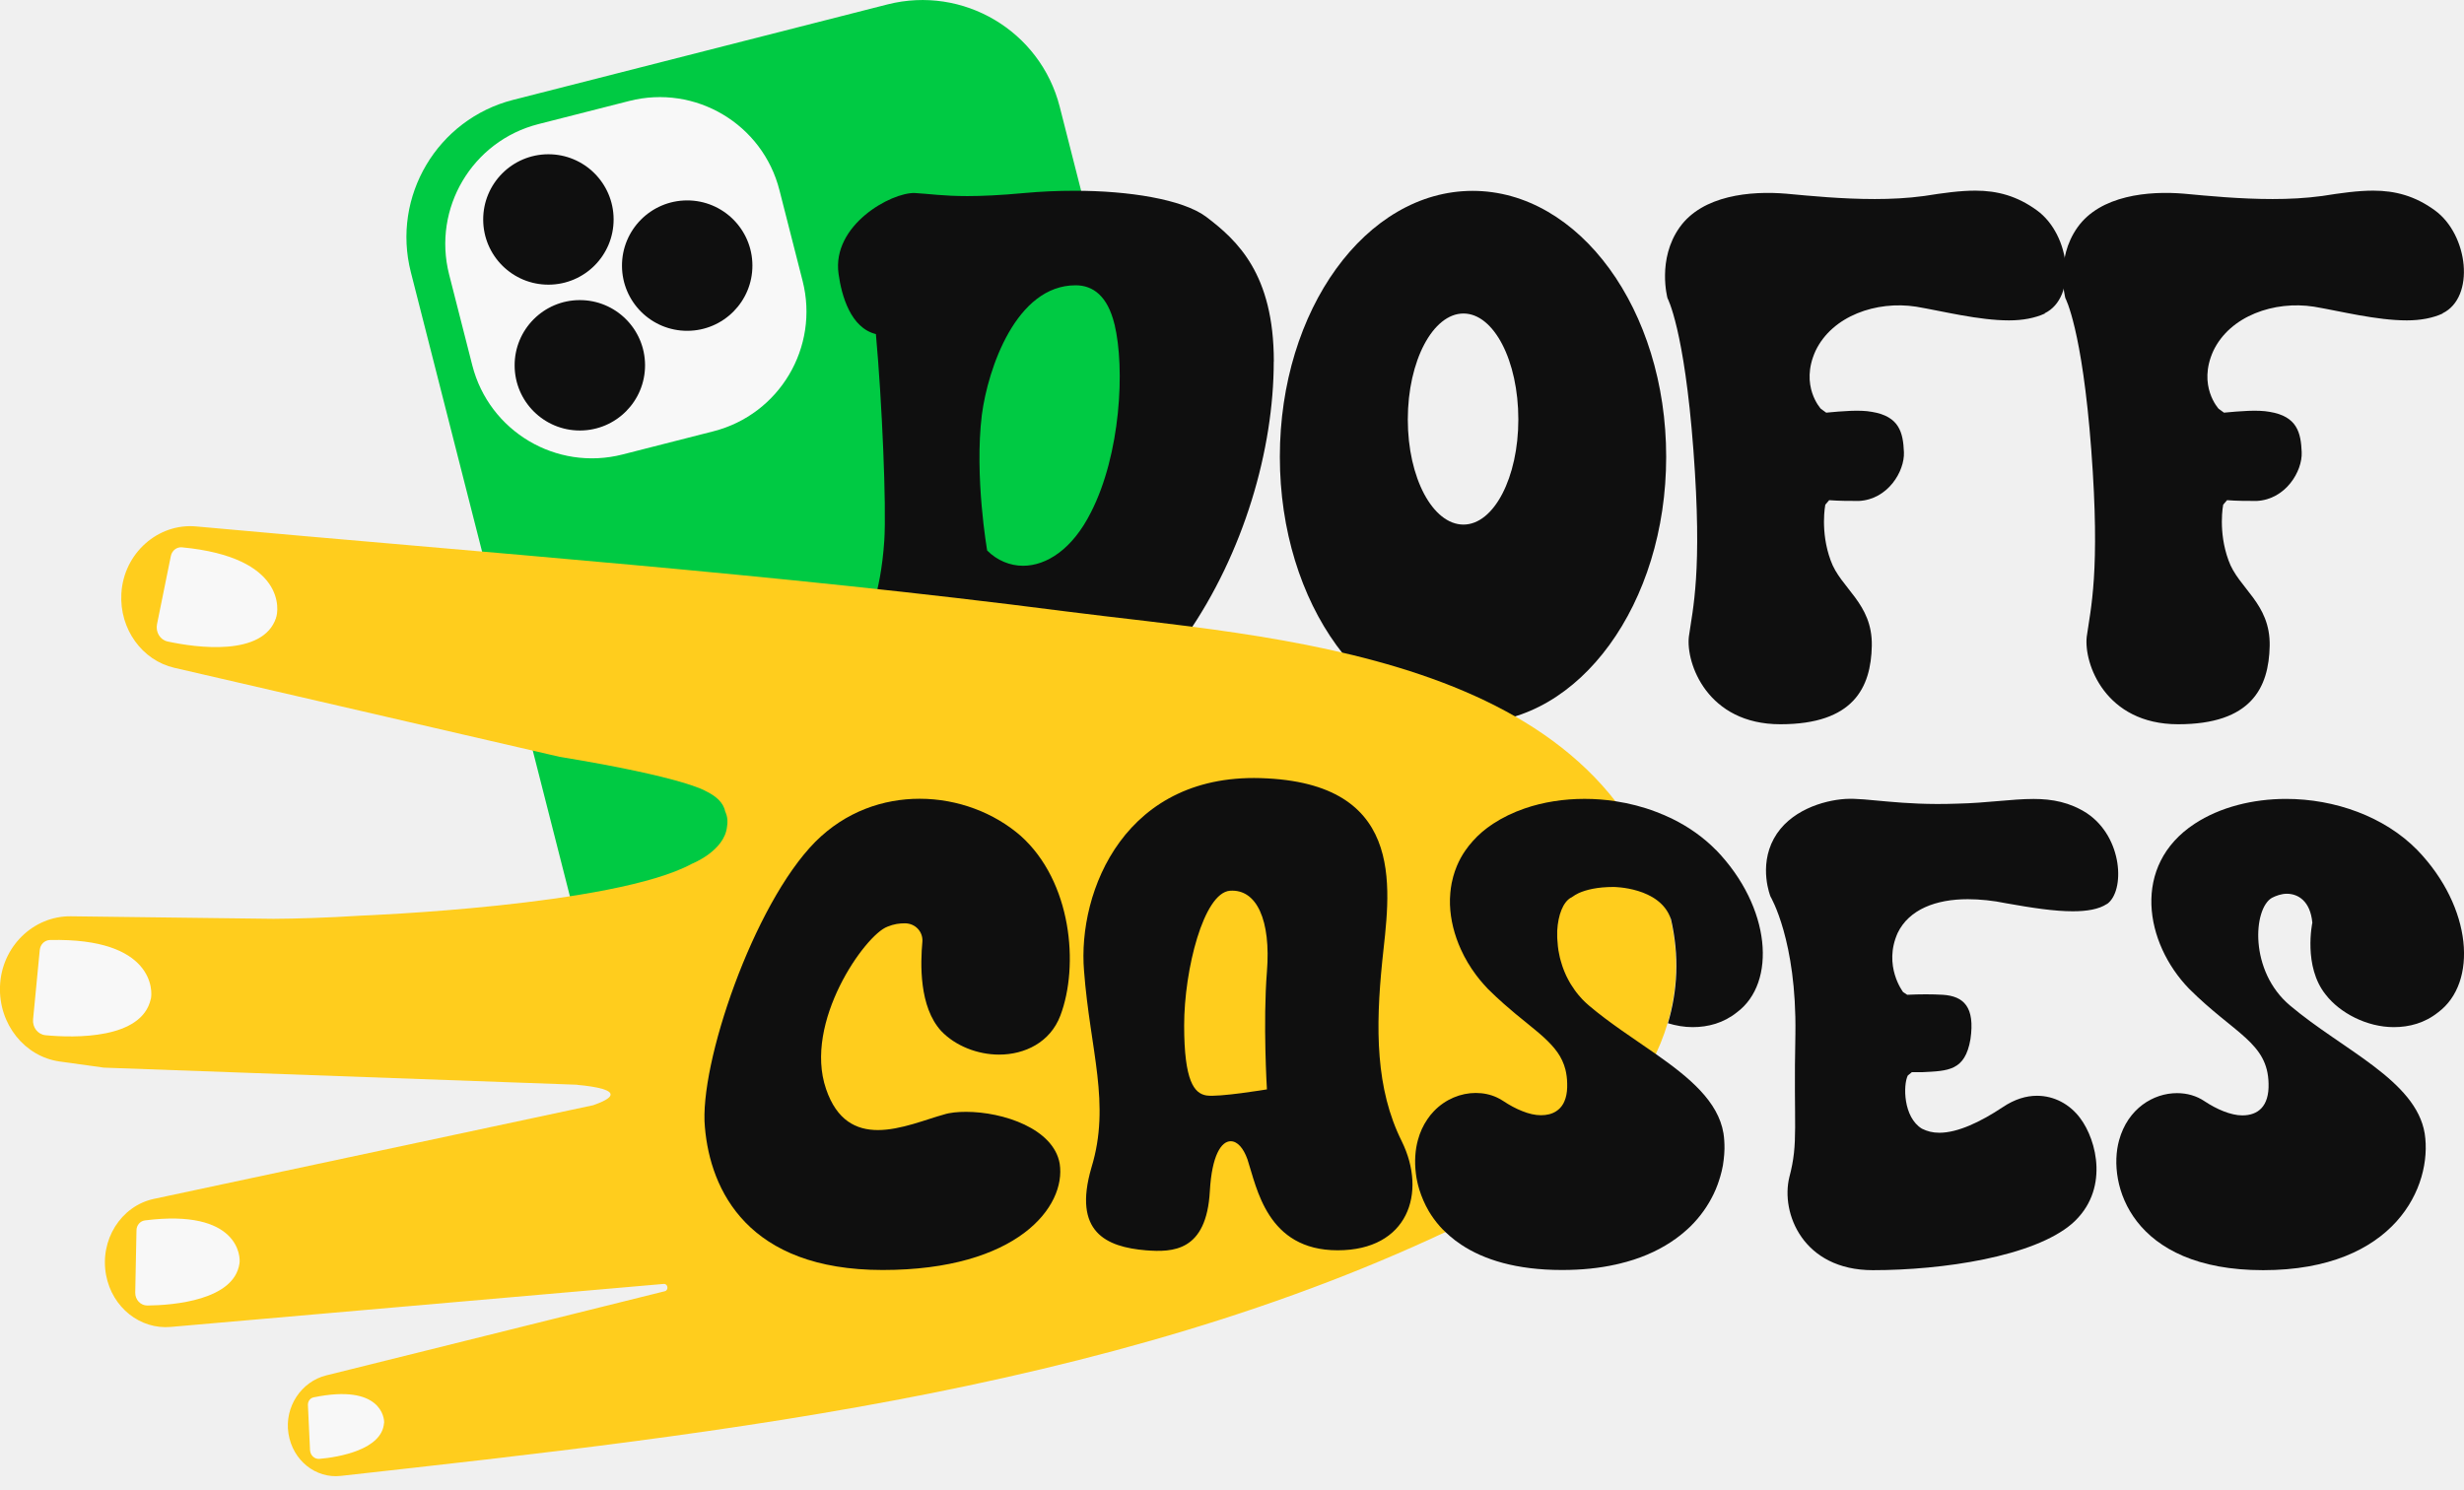
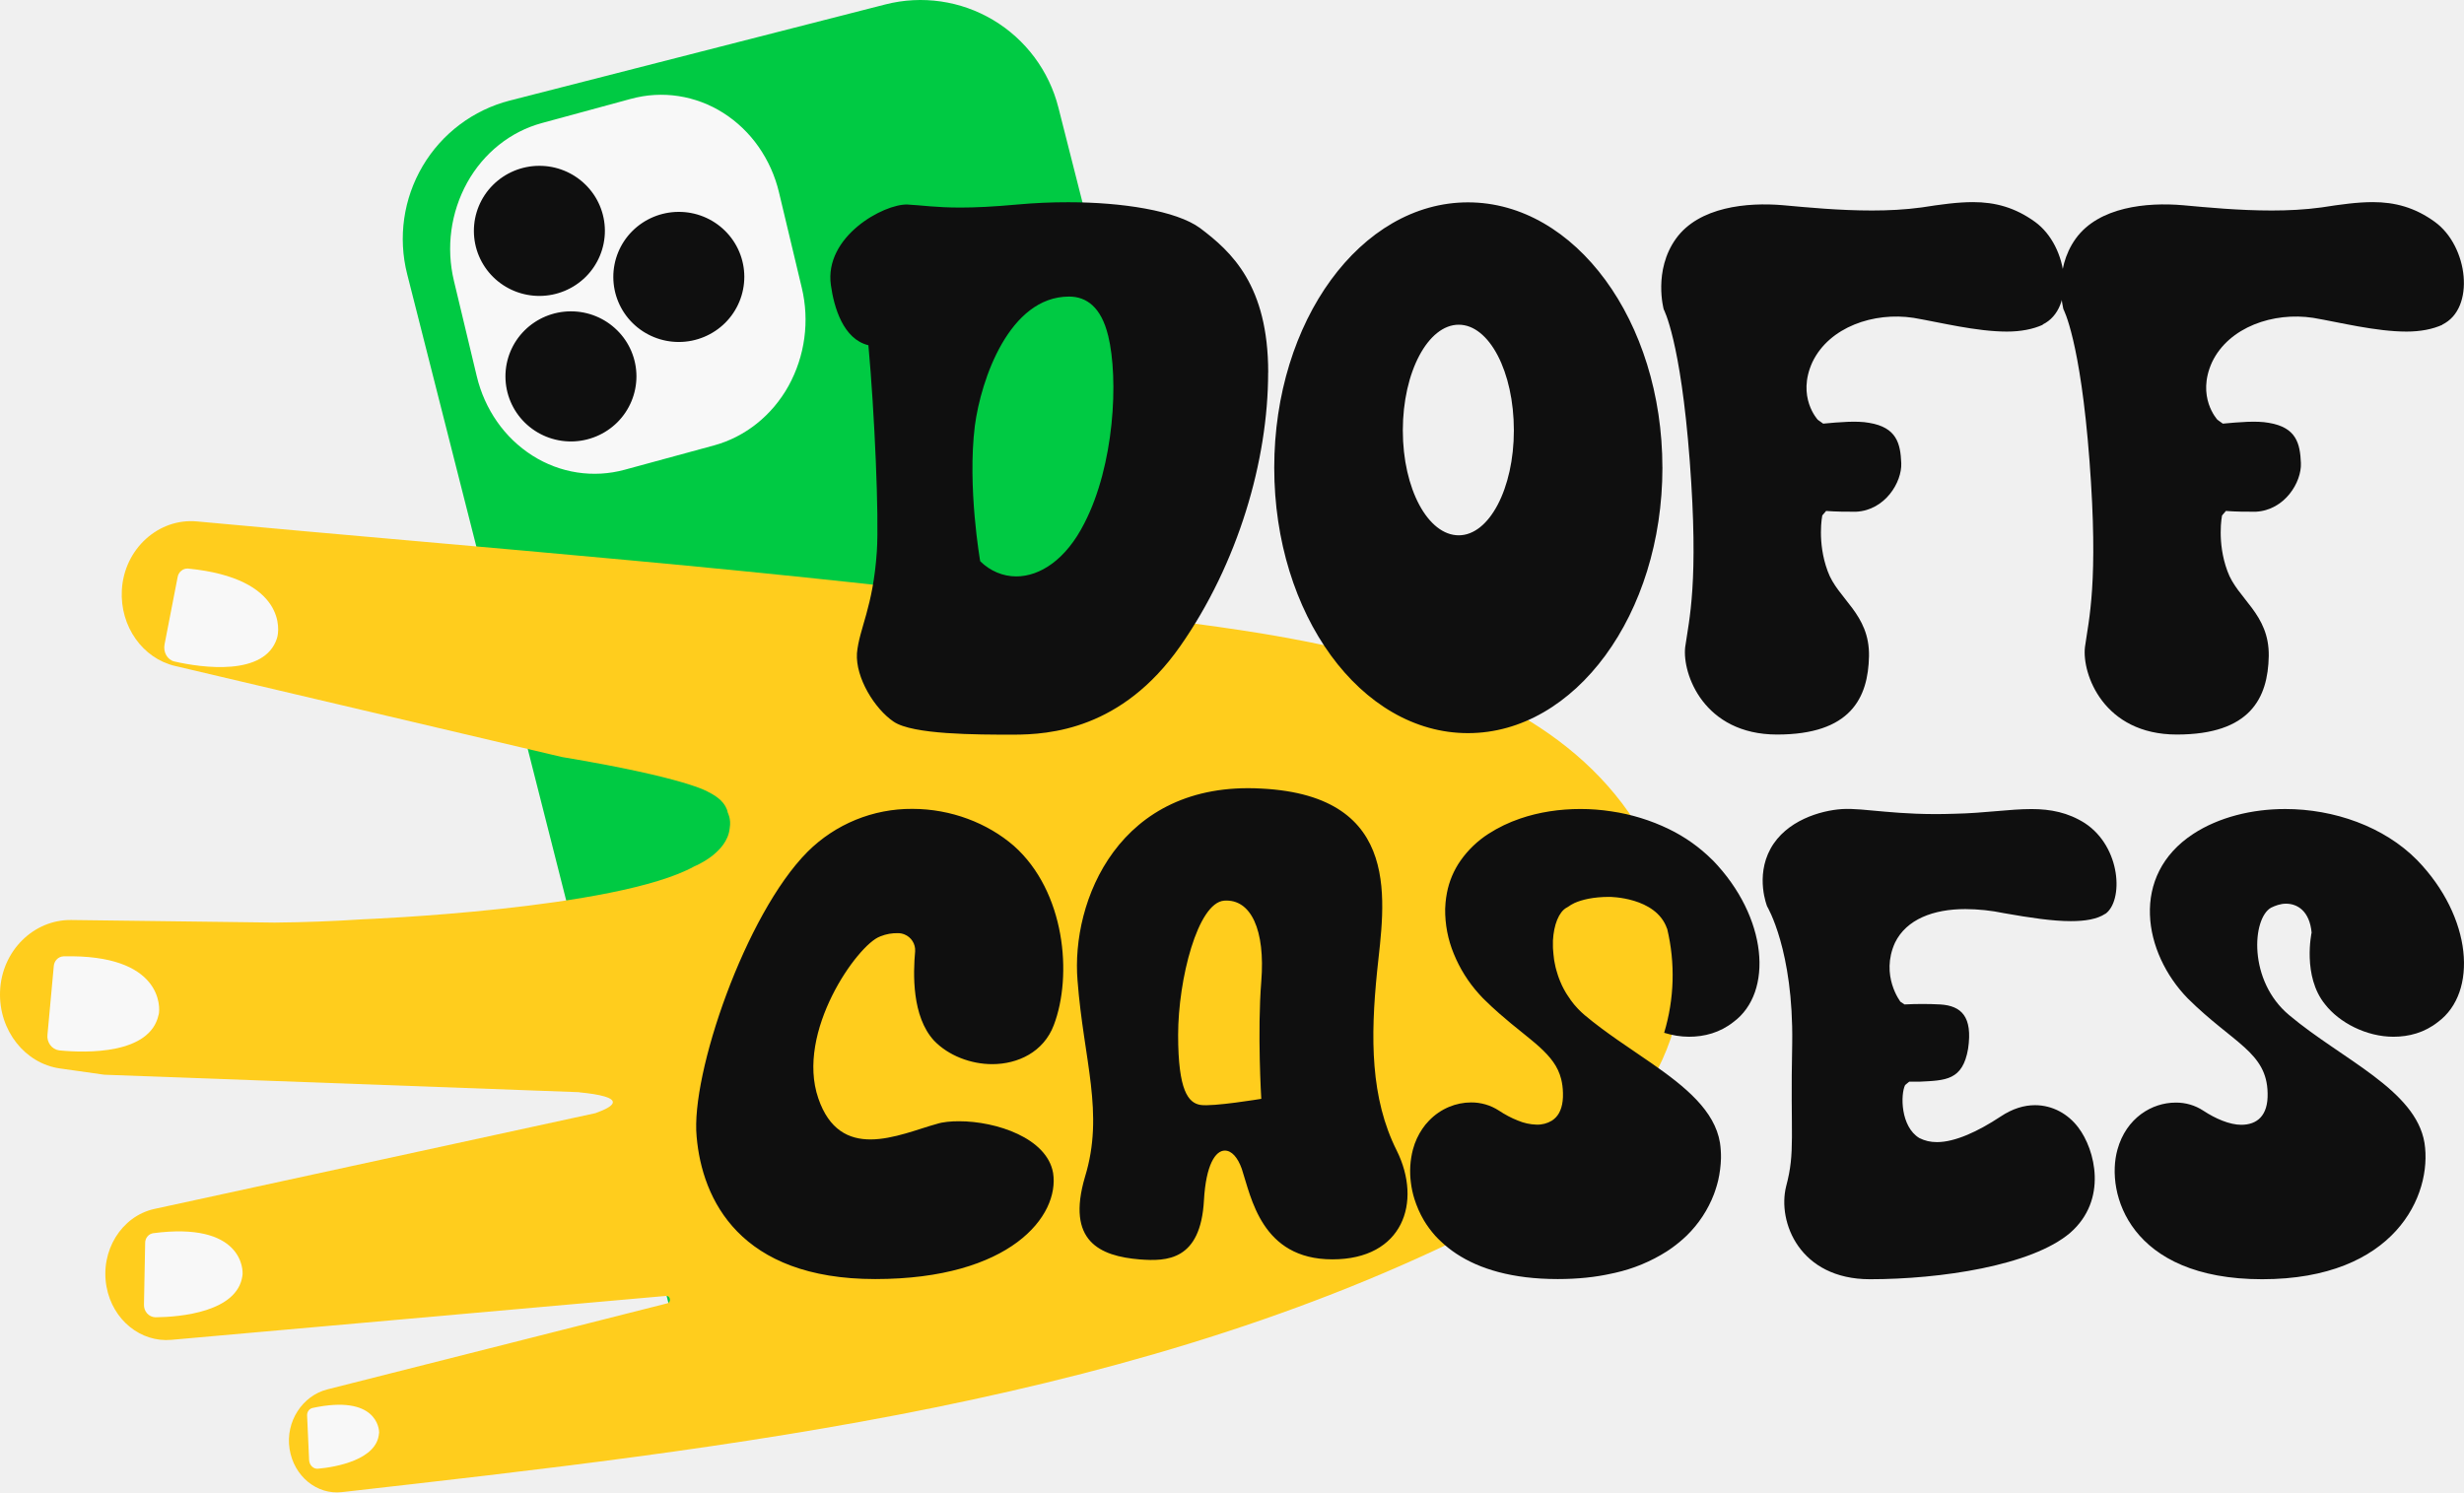
- <svg xmlns="http://www.w3.org/2000/svg" width="86" height="52" viewBox="0 0 86 52" fill="none">
-   <g clip-path="url(#clip0_3194_11348)">
-     <path d="M30.973 0.155L17.911 3.486C15.265 4.162 13.664 6.854 14.34 9.502L23.52 45.528C24.194 48.177 26.888 49.775 29.535 49.101L42.597 45.77C45.243 45.094 46.843 42.401 46.167 39.753L36.987 3.727C36.313 1.079 33.619 -0.519 30.973 0.155Z" fill="#00CA43" />
-     <path d="M21.96 3.525L18.789 4.333C16.482 4.922 15.088 7.27 15.675 9.58L16.484 12.751C17.071 15.06 19.419 16.454 21.728 15.865L24.899 15.056C27.207 14.467 28.601 12.119 28.014 9.81L27.205 6.639C26.618 4.329 24.27 2.935 21.96 3.525Z" fill="#F8F8F8" />
-     <path d="M20.246 15.028C21.503 15.024 22.519 14.001 22.514 12.743C22.509 11.486 21.486 10.471 20.229 10.476C18.972 10.481 17.957 11.504 17.962 12.761C17.966 14.018 18.989 15.033 20.246 15.028Z" fill="#0F0F0F" />
-     <path d="M19.149 9.937C20.407 9.932 21.422 8.909 21.417 7.652C21.412 6.395 20.389 5.38 19.132 5.385C17.875 5.39 16.86 6.413 16.865 7.67C16.869 8.927 17.892 9.942 19.149 9.937Z" fill="#0F0F0F" />
-     <path d="M23.993 11.548C25.25 11.543 26.266 10.52 26.261 9.263C26.256 8.006 25.233 6.991 23.976 6.996C22.719 7.001 21.704 8.024 21.709 9.281C21.713 10.538 22.736 11.553 23.993 11.548Z" fill="#0F0F0F" />
-     <path d="M38.897 11.316C38.658 10.333 38.151 9.959 37.542 9.959C35.466 9.959 34.483 12.86 34.269 14.482C34.004 16.637 34.455 19.218 34.455 19.218C34.801 19.564 35.253 19.75 35.706 19.75C36.531 19.75 37.435 19.165 38.074 17.889C39.112 15.867 39.271 12.861 38.899 11.318L38.897 11.316ZM44.457 12.622C44.457 15.681 43.418 19.299 41.398 22.2C39.376 25.1 36.877 25.286 35.599 25.286C34.321 25.286 32.113 25.286 31.45 24.833C30.785 24.38 30.12 23.29 30.174 22.437C30.253 21.561 30.733 20.843 30.864 18.872C30.943 17.675 30.785 14.005 30.571 11.662C29.695 11.449 29.374 10.333 29.268 9.559C29.028 7.858 31.104 6.712 31.929 6.738C32.433 6.766 32.912 6.845 33.765 6.845C34.269 6.845 34.906 6.817 35.759 6.738C36.317 6.687 36.903 6.659 37.516 6.659C39.376 6.659 41.267 6.952 42.092 7.563C43.182 8.388 44.46 9.559 44.46 12.618H44.459L44.457 12.622Z" fill="#0F0F0F" />
-     <path d="M52.994 14.642C52.994 12.594 52.141 10.944 51.079 10.944C50.016 10.944 49.136 12.594 49.136 14.642C49.136 16.69 50.013 18.312 51.079 18.312C52.145 18.312 52.994 16.662 52.994 14.642ZM58.154 15.946C58.154 21.08 55.121 25.233 51.399 25.233C47.678 25.233 44.67 21.082 44.67 15.946C44.67 10.81 47.676 6.663 51.399 6.663C55.123 6.663 58.154 10.813 58.154 15.946Z" fill="#0F0F0F" />
-     <path d="M71.373 10.944C71.026 11.103 70.599 11.184 70.122 11.184C69.06 11.184 67.809 10.863 66.877 10.705C65.494 10.491 63.951 11.025 63.367 12.248C62.809 13.473 63.553 14.27 63.553 14.27L63.739 14.405C64.299 14.353 64.909 14.298 65.334 14.377C66.29 14.535 66.424 15.095 66.452 15.786C66.48 16.452 65.892 17.436 64.881 17.487C64.561 17.487 64.191 17.487 63.843 17.46L63.708 17.618C63.708 17.618 63.522 18.55 63.894 19.561C64.24 20.544 65.358 21.052 65.331 22.541C65.303 24.005 64.692 25.282 62.139 25.282C59.587 25.282 58.839 23.152 58.946 22.224C59.078 21.266 59.425 19.962 59.104 15.705C58.786 11.475 58.2 10.408 58.2 10.408C58.2 10.408 57.828 9.051 58.626 7.933C59.423 6.816 61.1 6.655 62.349 6.762C63.202 6.841 64.292 6.948 65.434 6.948C65.992 6.948 66.577 6.921 67.163 6.841C67.829 6.735 68.413 6.655 68.944 6.655C69.713 6.655 70.406 6.841 71.098 7.346C72.268 8.199 72.507 10.381 71.363 10.937L71.369 10.942L71.373 10.944Z" fill="#0F0F0F" />
-     <path d="M85.256 10.944C84.91 11.103 84.483 11.184 84.006 11.184C82.943 11.184 81.693 10.863 80.761 10.705C79.378 10.491 77.835 11.025 77.251 12.248C76.693 13.473 77.437 14.27 77.437 14.27L77.623 14.405C78.183 14.353 78.792 14.298 79.218 14.377C80.173 14.535 80.308 15.095 80.335 15.786C80.363 16.452 79.776 17.436 78.765 17.487C78.446 17.487 78.074 17.487 77.73 17.46L77.595 17.618C77.595 17.618 77.409 18.55 77.781 19.561C78.127 20.544 79.243 21.052 79.218 22.541C79.19 24.005 78.579 25.282 76.024 25.282C73.47 25.282 72.726 23.152 72.833 22.224C72.964 21.266 73.312 19.962 72.991 15.705C72.673 11.475 72.087 10.408 72.087 10.408C72.087 10.408 71.715 9.051 72.513 7.933C73.31 6.816 74.988 6.655 76.236 6.762C77.089 6.841 78.179 6.948 79.323 6.948C79.882 6.948 80.466 6.921 81.052 6.841C81.717 6.735 82.302 6.655 82.832 6.655C83.602 6.655 84.297 6.841 84.987 7.346C86.156 8.199 86.396 10.381 85.252 10.937V10.942L85.256 10.944Z" fill="#0F0F0F" />
-     <path d="M20.148 37.87C20.859 37.936 21.395 38.054 21.301 38.251C21.257 38.343 21.075 38.451 20.708 38.58L5.37 41.851C4.221 42.098 3.471 43.287 3.703 44.512C3.917 45.65 4.9 46.416 5.961 46.32L23.163 44.819C23.314 44.806 23.349 45.04 23.2 45.075L11.383 48.013C10.519 48.228 9.922 49.11 10.068 50.042C10.217 50.989 11.027 51.617 11.889 51.521C25.347 50.022 39.963 48.456 52.3 42.098C55.83 40.278 59.368 36.638 58.309 32.072C56.147 22.749 44.291 22.261 37.133 21.334C27.067 20.032 16.946 19.299 6.847 18.377C5.521 18.255 4.315 19.309 4.236 20.721C4.166 21.964 4.967 23.056 6.086 23.312L19.531 26.419C23.914 27.137 24.629 27.614 24.629 27.614C24.971 27.778 25.249 28.006 25.31 28.325C25.31 28.325 25.43 28.537 25.377 28.842C25.377 28.842 25.377 28.851 25.375 28.857C25.288 29.706 24.148 30.153 24.148 30.153C21.441 31.627 12.624 31.962 12.624 31.962C11.399 32.039 10.353 32.069 9.548 32.074L7.762 32.052L2.475 31.986C1.171 31.969 0.05 33.041 1.88377e-05 34.431C-0.048 35.763 0.871 36.884 2.077 37.054L3.624 37.269L20.15 37.866H20.148V37.87Z" fill="#FFCD1D" />
-     <path d="M9.633 21.568C9.731 21.325 9.99 19.45 6.35 19.106C6.169 19.089 6.002 19.218 5.963 19.41L5.48 21.791C5.425 22.067 5.589 22.338 5.851 22.393C6.856 22.612 9.18 22.927 9.635 21.57C9.629 21.585 9.64 21.555 9.635 21.57L9.633 21.568Z" fill="#F8F8F8" />
-     <path d="M5.263 34.877C5.333 34.623 5.399 32.73 1.742 32.814C1.558 32.82 1.407 32.965 1.388 33.161L1.155 35.58C1.127 35.862 1.32 36.109 1.584 36.137C2.608 36.236 4.948 36.278 5.261 34.877C5.256 34.892 5.263 34.862 5.261 34.877H5.263Z" fill="#F8F8F8" />
-     <path d="M8.357 44.109C8.405 43.878 8.335 42.186 5.057 42.602C4.893 42.623 4.766 42.77 4.764 42.943L4.72 45.118C4.714 45.368 4.904 45.573 5.142 45.573C6.066 45.565 8.169 45.383 8.357 44.109C8.357 44.094 8.355 44.123 8.357 44.109Z" fill="#F8F8F8" />
-     <path d="M13.406 49.674C13.423 49.502 13.294 48.294 10.944 48.779C10.828 48.803 10.744 48.915 10.747 49.042L10.821 50.62C10.83 50.801 10.977 50.941 11.149 50.926C11.817 50.869 13.333 50.607 13.403 49.676C13.403 49.666 13.403 49.685 13.403 49.676H13.405L13.406 49.674Z" fill="#F8F8F8" />
-     <path d="M59.891 29.671C59.458 29.231 58.944 28.868 58.381 28.59C58.191 28.498 58.001 28.413 57.802 28.34C57.346 28.165 56.869 28.043 56.381 27.969C56.025 27.914 55.664 27.887 55.307 27.887C54.587 27.887 53.869 27.995 53.213 28.222C52.819 28.358 52.449 28.535 52.112 28.756C51.836 28.936 51.602 29.139 51.407 29.358C51.309 29.466 51.221 29.579 51.142 29.693C51.022 29.864 50.926 30.047 50.849 30.229C50.797 30.354 50.755 30.477 50.72 30.605C50.7 30.676 50.683 30.752 50.668 30.826C50.646 30.938 50.631 31.052 50.62 31.166C50.613 31.238 50.611 31.31 50.607 31.382C50.594 31.908 50.705 32.446 50.908 32.953C50.933 33.017 50.959 33.08 50.989 33.142C51.13 33.455 51.309 33.755 51.517 34.033C51.602 34.146 51.688 34.253 51.781 34.356C51.828 34.407 51.874 34.457 51.922 34.511C52.119 34.708 52.309 34.883 52.493 35.046C52.766 35.289 53.025 35.499 53.259 35.687C53.493 35.879 53.707 36.05 53.891 36.219C54.075 36.389 54.233 36.556 54.361 36.737C54.487 36.917 54.58 37.113 54.637 37.334C54.673 37.483 54.696 37.645 54.699 37.823C54.705 38.022 54.685 38.192 54.642 38.334C54.62 38.404 54.594 38.468 54.563 38.525C54.499 38.639 54.416 38.726 54.316 38.79C54.167 38.888 53.987 38.93 53.782 38.93C53.578 38.93 53.361 38.879 53.134 38.788C53.02 38.744 52.907 38.691 52.797 38.632C52.685 38.573 52.576 38.505 52.469 38.435C52.399 38.387 52.326 38.348 52.248 38.311C52.02 38.205 51.769 38.153 51.506 38.153C50.992 38.153 50.451 38.365 50.044 38.792C49.961 38.877 49.886 38.971 49.816 39.076C49.676 39.282 49.561 39.523 49.488 39.799C49.396 40.133 49.364 40.538 49.418 40.967C49.44 41.151 49.48 41.339 49.539 41.529C49.617 41.779 49.725 42.033 49.869 42.28C49.978 42.464 50.108 42.643 50.261 42.816C50.32 42.882 50.383 42.947 50.451 43.009C50.499 43.057 50.548 43.101 50.6 43.145C50.722 43.252 50.856 43.354 51 43.449C51.795 43.978 52.935 44.333 54.517 44.333C55.213 44.333 55.832 44.267 56.383 44.144C56.425 44.134 56.467 44.123 56.506 44.116C57.224 43.947 57.817 43.685 58.307 43.365C58.37 43.324 58.428 43.282 58.487 43.241C58.673 43.107 58.843 42.963 58.998 42.814C59.353 42.464 59.618 42.079 59.81 41.681C59.861 41.575 59.907 41.468 59.946 41.359C59.961 41.317 59.975 41.275 59.99 41.234C60.029 41.118 60.064 41 60.091 40.884C60.124 40.752 60.147 40.621 60.161 40.488C60.176 40.356 60.187 40.23 60.189 40.105C60.191 39.915 60.18 39.735 60.154 39.564C59.97 38.446 58.966 37.617 57.799 36.798C57.025 36.256 56.184 35.717 55.454 35.098C55.371 35.028 55.298 34.956 55.226 34.883C55.204 34.86 55.184 34.835 55.163 34.812C55.114 34.757 55.066 34.704 55.025 34.647C55.005 34.619 54.985 34.595 54.966 34.568C54.924 34.509 54.882 34.448 54.845 34.387C54.83 34.365 54.815 34.343 54.802 34.319C54.753 34.234 54.709 34.15 54.666 34.063C54.661 34.05 54.657 34.037 54.651 34.028C54.616 33.954 54.587 33.879 54.559 33.805C54.547 33.774 54.537 33.743 54.526 33.711C54.506 33.654 54.489 33.599 54.475 33.542C54.465 33.505 54.454 33.47 54.445 33.433C54.432 33.383 54.423 33.332 54.414 33.282C54.407 33.245 54.399 33.205 54.392 33.168C54.384 33.124 54.379 33.081 54.375 33.037C54.366 32.945 54.359 32.859 54.353 32.768C54.353 32.748 54.353 32.726 54.351 32.706V32.49C54.381 31.936 54.557 31.492 54.823 31.339C54.828 31.337 54.836 31.334 54.841 31.332C54.939 31.26 55.033 31.209 55.103 31.175C55.36 31.061 55.749 30.962 56.314 30.962C56.314 30.962 57.929 30.964 58.312 32.065C58.314 32.071 58.318 32.072 58.32 32.078C58.62 33.372 58.55 34.593 58.215 35.719C58.493 35.803 58.784 35.855 59.075 35.855C59.616 35.855 60.156 35.713 60.625 35.337C62.012 34.304 61.822 31.673 59.898 29.675L59.891 29.671Z" fill="#0F0F0F" />
-     <path d="M30.971 32.35C30.196 32.634 28.034 35.687 28.831 38.013C29.207 39.12 29.89 39.448 30.64 39.448C31.439 39.448 32.332 39.072 32.943 38.906C33.155 38.836 33.439 38.812 33.719 38.812C35.011 38.812 36.774 39.398 36.986 40.621C37.219 42.123 35.505 44.333 30.807 44.333C26.109 44.333 24.793 41.56 24.603 39.35C24.391 37.166 26.295 31.571 28.456 29.386C29.514 28.327 30.828 27.883 32.098 27.883C33.437 27.883 34.706 28.378 35.623 29.176C37.409 30.774 37.667 33.711 37.01 35.45C36.656 36.389 35.765 36.814 34.871 36.814C34.118 36.814 33.343 36.509 32.851 35.991C32.076 35.146 32.124 33.639 32.194 32.864C32.216 32.536 31.958 32.231 31.582 32.231C31.393 32.231 31.207 32.253 30.971 32.349V32.35Z" fill="#0F0F0F" />
-     <path d="M42.928 31.094C42.011 31.164 41.33 33.846 41.33 35.796C41.33 37.746 41.683 38.17 42.105 38.24C42.527 38.31 44.219 38.028 44.219 38.028C44.219 38.028 44.077 35.702 44.219 33.916C44.361 32.129 43.867 31.026 42.928 31.094ZM46.687 43.645C44.219 43.645 43.867 41.461 43.54 40.472C43.398 40.072 43.186 39.838 42.954 39.838C42.626 39.838 42.297 40.332 42.227 41.578C42.111 43.692 40.934 43.718 39.996 43.646C38.61 43.53 37.435 43.013 38.094 40.757C38.776 38.525 38.046 36.667 37.836 33.894C37.602 31.12 39.269 26.89 44.227 27.172C49.208 27.43 48.479 31.238 48.243 33.564C48.009 35.89 48.009 38.004 48.924 39.838C49.816 41.647 49.136 43.645 46.691 43.645H46.687Z" fill="#0F0F0F" />
-     <path d="M73.54 31.553C73.257 31.743 72.835 31.811 72.343 31.811C71.71 31.811 70.934 31.695 70.017 31.531C69.57 31.437 69.1 31.389 68.678 31.389C67.573 31.389 66.634 31.743 66.235 32.564C65.717 33.715 66.424 34.632 66.424 34.632L66.566 34.726C67.014 34.704 67.435 34.704 67.811 34.726C68.538 34.774 68.938 35.148 68.774 36.276C68.585 37.383 67.999 37.383 67.082 37.428H66.728L66.587 37.544C66.423 37.871 66.423 39 67.08 39.4C67.27 39.494 67.456 39.542 67.691 39.542C68.325 39.542 69.124 39.166 69.899 38.65C70.321 38.367 70.721 38.251 71.096 38.251C71.708 38.251 72.247 38.556 72.599 39.026C73.188 39.801 73.632 41.564 72.319 42.716C70.98 43.867 67.807 44.339 65.365 44.339C62.924 44.339 62.147 42.341 62.452 41.096C62.78 39.851 62.594 39.381 62.664 36.09C62.712 32.824 61.795 31.297 61.795 31.297C61.795 31.297 61.373 30.264 61.911 29.277C62.449 28.29 63.649 27.938 64.401 27.89C65.176 27.842 66.303 28.126 68.301 28.054C69.36 28.032 70.203 27.89 70.978 27.89C71.638 27.89 72.247 28.008 72.835 28.386C74.104 29.231 74.174 31.111 73.54 31.558V31.553Z" fill="#0F0F0F" />
-     <path d="M79.814 31.199C79.624 31.199 79.439 31.269 79.297 31.341C78.638 31.717 78.498 33.903 79.93 35.102C81.764 36.652 84.322 37.711 84.628 39.567C84.912 41.401 83.595 44.339 78.989 44.339C74.383 44.339 73.538 41.33 73.962 39.803C74.267 38.696 75.159 38.159 75.982 38.159C76.335 38.159 76.663 38.252 76.945 38.442C77.367 38.722 77.862 38.936 78.262 38.936C78.803 38.936 79.201 38.63 79.179 37.829C79.153 36.394 77.982 36.089 76.406 34.516C74.855 32.917 74.385 30.214 76.595 28.758C77.487 28.172 78.639 27.888 79.79 27.888C81.483 27.888 83.221 28.5 84.372 29.675C86.296 31.673 86.486 34.304 85.099 35.337C84.63 35.713 84.088 35.855 83.549 35.855C82.61 35.855 81.669 35.361 81.177 34.726C80.378 33.739 80.707 32.21 80.707 32.21C80.637 31.457 80.214 31.199 79.816 31.199H79.814Z" fill="#0F0F0F" />
-   </g>
-   <defs>
-     <clipPath id="clip0_3194_11348">
-       <rect width="86" height="52" fill="white" />
-     </clipPath>
-   </defs>
+ <svg xmlns="http://www.w3.org/2000/svg" fill="none" viewBox="0 0 104 63">
+   <path fill="#00CA43" d="M37.374.186 21.519 4.244a6.007 6.007 0 0 0-3.678 2.764 6.046 6.046 0 0 0-.655 4.565L28.328 55.46a6.025 6.025 0 0 0 2.752 3.694 5.985 5.985 0 0 0 4.547.659l15.854-4.058a6.008 6.008 0 0 0 3.678-2.765 6.047 6.047 0 0 0 .655-4.565L44.672 4.538A6.024 6.024 0 0 0 41.92.845a5.985 5.985 0 0 0-4.546-.659Z" />
+   <path fill="#F8F8F8" d="m26.638 4.17-3.772 1.026c-1.32.359-2.451 1.262-3.146 2.51a5.792 5.792 0 0 0-.561 4.148l.963 4.023c.166.697.459 1.352.862 1.928a5.26 5.26 0 0 0 1.49 1.428c.579.367 1.22.609 1.888.711a4.82 4.82 0 0 0 2-.114l3.774-1.027c1.319-.36 2.45-1.262 3.145-2.51a5.793 5.793 0 0 0 .56-4.147l-.961-4.024a5.633 5.633 0 0 0-.863-1.927 5.26 5.26 0 0 0-1.49-1.429 4.925 4.925 0 0 0-1.889-.71 4.82 4.82 0 0 0-2 .115Z" />
+   <path fill="#FFCD1D" d="M24.455 46.111c.863.082 1.513.228 1.399.47-.053.115-.274.248-.72.408L6.52 51.032c-1.395.306-2.304 1.776-2.023 3.29.26 1.408 1.453 2.355 2.74 2.236l20.878-1.854c.182-.018.226.271.045.315L13.817 58.65c-1.049.266-1.772 1.356-1.596 2.508.181 1.171 1.165 1.948 2.21 1.829 16.333-1.854 34.072-3.79 49.044-11.65 4.285-2.25 8.579-6.75 7.294-12.395-2.624-11.526-17.013-12.13-25.7-13.275-12.217-1.61-24.5-2.516-36.757-3.656-1.61-.15-3.073 1.152-3.169 2.898-.085 1.537.886 2.887 2.245 3.203l16.318 3.841c5.32.888 6.187 1.478 6.187 1.478.415.202.752.484.826.877 0 0 .146.263.082.64 0 0 0 .013-.003.02-.105 1.049-1.489 1.602-1.489 1.602-3.285 1.822-13.986 2.236-13.986 2.236a65.954 65.954 0 0 1-3.733.139l-2.168-.028-6.416-.081C1.423 38.816.063 40.14.002 41.858c-.058 1.647 1.057 3.033 2.52 3.243l1.878.266 20.057.738h-.002v.006Z" />
+   <path fill="#F8F8F8" d="M11.689 26.941c.112-.29.408-2.53-3.75-2.94a.408.408 0 0 0-.288.093.443.443 0 0 0-.154.27l-.552 2.842c-.063.33.124.653.422.719 1.15.263 3.804.638 4.324-.983.006-.018-.007.018 0 0l-.002-.002v.001ZM6.697 42.834c.08-.303.155-2.564-4.021-2.464a.416.416 0 0 0-.279.127.453.453 0 0 0-.127.288l-.266 2.89a.616.616 0 0 0 .115.437.566.566 0 0 0 .375.227c1.17.118 3.843.168 4.2-1.505.003-.018-.005.018 0 0h.003Zm3.534 11.024c.055-.274-.025-2.296-3.77-1.8a.389.389 0 0 0-.239.139.422.422 0 0 0-.095.268l-.05 2.598a.538.538 0 0 0 .13.378.497.497 0 0 0 .352.166c1.055-.01 3.457-.227 3.672-1.749 0-.018-.002.017 0 0ZM16 60.504c.019-.206-.128-1.648-2.813-1.069a.295.295 0 0 0-.166.115.319.319 0 0 0-.059.2l.085 1.883c.011.215.178.383.374.366.764-.068 2.495-.381 2.575-1.493 0 .01 0-.012 0 0h.003v-.002Z" />
+   <path fill="#0F0F0F" d="M24.108 18.635a2.783 2.783 0 0 0 1.953-.812 2.743 2.743 0 0 0 .802-1.945 2.73 2.73 0 0 0-.817-1.938 2.766 2.766 0 0 0-1.958-.797 2.775 2.775 0 0 0-1.953.811 2.736 2.736 0 0 0 .015 3.884c.52.513 1.225.8 1.959.797Zm-1.331-6.143a2.78 2.78 0 0 0 1.952-.812 2.743 2.743 0 0 0 .802-1.945 2.729 2.729 0 0 0-.817-1.938A2.768 2.768 0 0 0 22.755 7a2.775 2.775 0 0 0-1.952.812 2.736 2.736 0 0 0 .014 3.883c.52.513 1.227.8 1.96.797Zm5.884 1.944a2.782 2.782 0 0 0 1.952-.812 2.744 2.744 0 0 0 .803-1.944 2.73 2.73 0 0 0-.817-1.94 2.766 2.766 0 0 0-1.959-.796 2.775 2.775 0 0 0-1.952.811 2.736 2.736 0 0 0 .015 3.884c.52.513 1.225.8 1.958.797Zm18.108-.28c-.291-1.186-.906-1.637-1.646-1.637-2.522 0-3.718 3.499-3.977 5.457-.322 2.6.226 5.714.226 5.714.42.418.97.642 1.519.642 1.004 0 2.102-.706 2.878-2.245 1.262-2.44 1.455-6.067 1.003-7.927l-.003-.004Zm6.756 1.576c0 3.69-1.263 8.056-3.718 11.556-2.456 3.5-5.492 3.724-7.045 3.724s-4.235 0-5.042-.547c-.807-.546-1.615-1.862-1.55-2.89.097-1.058.681-1.924.84-4.302.096-1.445-.097-5.872-.357-8.7-1.064-.257-1.454-1.604-1.583-2.537-.291-2.052 2.23-3.435 3.232-3.402.614.032 1.196.128 2.232.128.612 0 1.386-.034 2.423-.13.71-.064 1.422-.096 2.134-.095 2.26 0 4.558.354 5.56 1.09 1.324.996 2.877 2.41 2.877 6.1h-.002l-.001.005Zm10.372 2.437c0-2.471-1.036-4.462-2.327-4.462s-2.36 1.991-2.36 4.462c0 2.471 1.065 4.428 2.36 4.428s2.327-1.99 2.327-4.428Zm6.27 1.573c0 6.195-3.686 11.206-8.208 11.206-4.521 0-8.176-5.009-8.176-11.206 0-6.196 3.653-11.2 8.177-11.2 4.524 0 8.206 5.007 8.206 11.2Zm16.06-6.035c-.421.192-.94.29-1.519.29-1.291 0-2.811-.386-3.943-.58-1.68-.256-3.555.388-4.265 1.864-.678 1.478.226 2.44.226 2.44l.226.162c.68-.063 1.422-.129 1.938-.034 1.161.191 1.324.867 1.358 1.7.034.804-.68 1.991-1.907 2.053-.39 0-.84 0-1.264-.033l-.163.19s-.226 1.125.226 2.345c.42 1.186 1.779 1.8 1.746 3.596-.034 1.765-.777 3.307-3.878 3.307-3.1 0-4.01-2.57-3.88-3.69.162-1.156.582-2.73.192-7.867-.386-5.103-1.098-6.39-1.098-6.39s-.452-1.637.517-2.986c.97-1.347 3.007-1.542 4.524-1.411 1.036.094 2.36.223 3.748.223.678 0 1.39-.033 2.101-.13.81-.127 1.519-.224 2.163-.224.935 0 1.777.225 2.618.833 1.422 1.03 1.712 3.663.322 4.334l.007.006.005.002Z" />
+   <path fill="#0F0F0F" d="M103.095 13.707c-.421.192-.939.29-1.519.29-1.291 0-2.81-.386-3.942-.58-1.68-.256-3.556.388-4.265 1.864-.678 1.478.226 2.44.226 2.44l.226.162c.68-.063 1.421-.129 1.938-.034 1.16.191 1.324.867 1.357 1.7.034.804-.68 1.991-1.908 2.053-.387 0-.84 0-1.257-.033l-.164.19s-.226 1.125.226 2.345c.42 1.186 1.776 1.8 1.746 3.596-.034 1.765-.778 3.307-3.88 3.307-3.104 0-4.008-2.57-3.878-3.69.158-1.156.582-2.73.192-7.867-.386-5.103-1.098-6.39-1.098-6.39s-.452-1.637.516-2.986c.97-1.347 3.008-1.542 4.525-1.411 1.036.094 2.36.223 3.75.223.68 0 1.39-.033 2.101-.13.808-.127 1.519-.224 2.163-.224.935 0 1.78.225 2.618.833 1.422 1.03 1.712 3.663.322 4.334v.006l.005.002ZM72.275 36.301a6.768 6.768 0 0 0-1.834-1.303 8.316 8.316 0 0 0-2.43-.748 8.583 8.583 0 0 0-1.304-.1c-.875 0-1.747.13-2.544.404-.471.16-.92.375-1.338.644a4.244 4.244 0 0 0-1.178 1.13 3.527 3.527 0 0 0-.576 1.367 4.224 4.224 0 0 0-.058.411c-.009.087-.011.174-.016.26-.008.65.115 1.294.364 1.895a5.776 5.776 0 0 0 1.06 1.693l.173.187c.24.239.47.45.694.647.332.293.647.546.93.773.285.232.545.438.769.642.223.205.415.406.57.625.155.217.267.453.336.72.044.18.072.374.076.591.007.24-.017.444-.07.616a1.287 1.287 0 0 1-.096.23.902.902 0 0 1-.3.32c-.195.118-.42.177-.649.169a2.15 2.15 0 0 1-.787-.172 3.766 3.766 0 0 1-.41-.188 4.826 4.826 0 0 1-.398-.237 2.122 2.122 0 0 0-1.17-.34c-.624 0-1.282.255-1.776.772-.103.104-.196.219-.277.34-.17.25-.31.54-.399.873-.12.46-.149.939-.085 1.41.027.221.075.448.147.678.095.301.226.608.401.906.133.222.292.438.476.646.073.08.149.157.231.233.206.197.429.375.667.531.966.638 2.351 1.067 4.273 1.067.846 0 1.598-.08 2.266-.23.052-.01.104-.024.15-.032a6.837 6.837 0 0 0 2.188-.906c.078-.048.148-.1.22-.15a5.71 5.71 0 0 0 .62-.515 4.878 4.878 0 0 0 1.153-1.755l.053-.151c.047-.14.09-.283.123-.423.07-.308.11-.623.119-.94a4.109 4.109 0 0 0-.043-.652c-.223-1.35-1.443-2.35-2.861-3.338-.94-.654-1.962-1.304-2.85-2.05a3.859 3.859 0 0 1-.276-.26l-.077-.085a2.255 2.255 0 0 1-.167-.2c-.025-.034-.049-.063-.072-.096-.052-.07-.101-.143-.147-.218a.928.928 0 0 1-.052-.082 4.598 4.598 0 0 1-.166-.308c-.006-.016-.01-.032-.018-.043a3.373 3.373 0 0 1-.112-.269l-.04-.113a2.407 2.407 0 0 1-.062-.205l-.036-.13c-.016-.061-.027-.123-.038-.182l-.026-.138a8.131 8.131 0 0 1-.048-.483c0-.024 0-.05-.002-.075v-.26c.036-.669.25-1.205.573-1.388l.022-.01c.12-.087.233-.148.318-.189.313-.138.785-.257 1.472-.257 0 0 1.962.002 2.427 1.33.003.008.007.01.01.017a8.419 8.419 0 0 1-.128 4.391c.338.103.692.166 1.045.166.658 0 1.312-.172 1.883-.625 1.686-1.247 1.455-4.421-.883-6.832l-.008-.005h-.002ZM37.14 39.535c-.941.342-3.568 4.026-2.6 6.832.457 1.336 1.288 1.732 2.198 1.732.97 0 2.056-.454 2.798-.654.258-.085.603-.114.943-.114 1.57 0 3.712.707 3.97 2.183.282 1.812-1.8 4.479-7.508 4.479s-7.307-3.346-7.538-6.013c-.257-2.635 2.056-9.385 4.681-12.023a6.205 6.205 0 0 1 4.425-1.812c1.627 0 3.17.597 4.283 1.56 2.17 1.928 2.484 5.472 1.686 7.57-.43 1.133-1.513 1.646-2.6 1.646-.914 0-1.856-.368-2.454-.993-.941-1.02-.883-2.838-.798-3.773a.719.719 0 0 0-.45-.71.733.733 0 0 0-.293-.054c-.231 0-.456.027-.741.141l-.002.003Zm14.528-1.516c-1.114.085-1.942 3.32-1.942 5.673s.43 2.865.942 2.95c.513.084 2.568-.257 2.568-.257s-.172-2.806 0-4.96c.173-2.157-.428-3.488-1.568-3.406Zm4.567 15.142c-2.999 0-3.426-2.633-3.824-3.827-.172-.482-.43-.765-.712-.765-.398 0-.798.596-.883 2.1-.14 2.55-1.57 2.582-2.71 2.495-1.684-.14-3.112-.764-2.311-3.486.827-2.693-.059-4.935-.314-8.28-.283-3.347 1.741-8.451 7.764-8.11 6.053.31 5.167 4.905 4.88 7.711-.284 2.807-.284 5.357.828 7.57 1.084 2.183.258 4.592-2.713 4.592h-.005Z" />
+   <path fill="#0F0F0F" d="M88.86 38.573c-.345.23-.856.311-1.454.311-.77 0-1.712-.14-2.826-.337a8.152 8.152 0 0 0-1.626-.172c-1.344 0-2.485.427-2.97 1.418-.629 1.387.231 2.495.231 2.495l.172.113a14.374 14.374 0 0 1 1.512 0c.884.058 1.37.51 1.17 1.87-.23 1.336-.941 1.336-2.055 1.39h-.43l-.172.14c-.199.395-.199 1.757.6 2.24.23.113.456.171.742.171.77 0 1.74-.454 2.682-1.076.513-.342.999-.483 1.455-.483.743 0 1.398.37 1.826.937.717.935 1.255 3.062-.34 4.452C85.75 53.43 81.893 54 78.926 54c-2.965 0-3.91-2.41-3.539-3.913.399-1.502.173-2.07.258-6.039.058-3.941-1.057-5.784-1.057-5.784s-.51-1.246.142-2.437c.654-1.19 2.112-1.616 3.025-1.674.942-.057 2.311.285 4.739.198 1.286-.026 2.31-.198 3.252-.198.802 0 1.543.143 2.257.598 1.541 1.02 1.626 3.289.856 3.828v-.006Zm7.623-.426c-.231 0-.456.085-.628.17-.802.454-.972 3.091.769 4.537 2.228 1.871 5.336 3.149 5.708 5.388.345 2.213-1.255 5.758-6.851 5.758-5.597 0-6.622-3.632-6.108-5.473.37-1.336 1.454-1.983 2.454-1.983.416-.006.824.113 1.17.341.513.338 1.114.596 1.6.596.657 0 1.141-.37 1.114-1.336-.031-1.731-1.454-2.099-3.369-3.997-1.884-1.93-2.454-5.19.231-6.947 1.081-.707 2.482-1.05 3.88-1.05 2.058 0 4.169.738 5.568 2.156 2.337 2.41 2.568 5.587.883 6.832-.571.453-1.227.625-1.883.625-1.142 0-2.284-.596-2.882-1.364-.972-1.19-.571-3.034-.571-3.034-.085-.909-.6-1.219-1.081-1.219h-.004Z" />
</svg>
